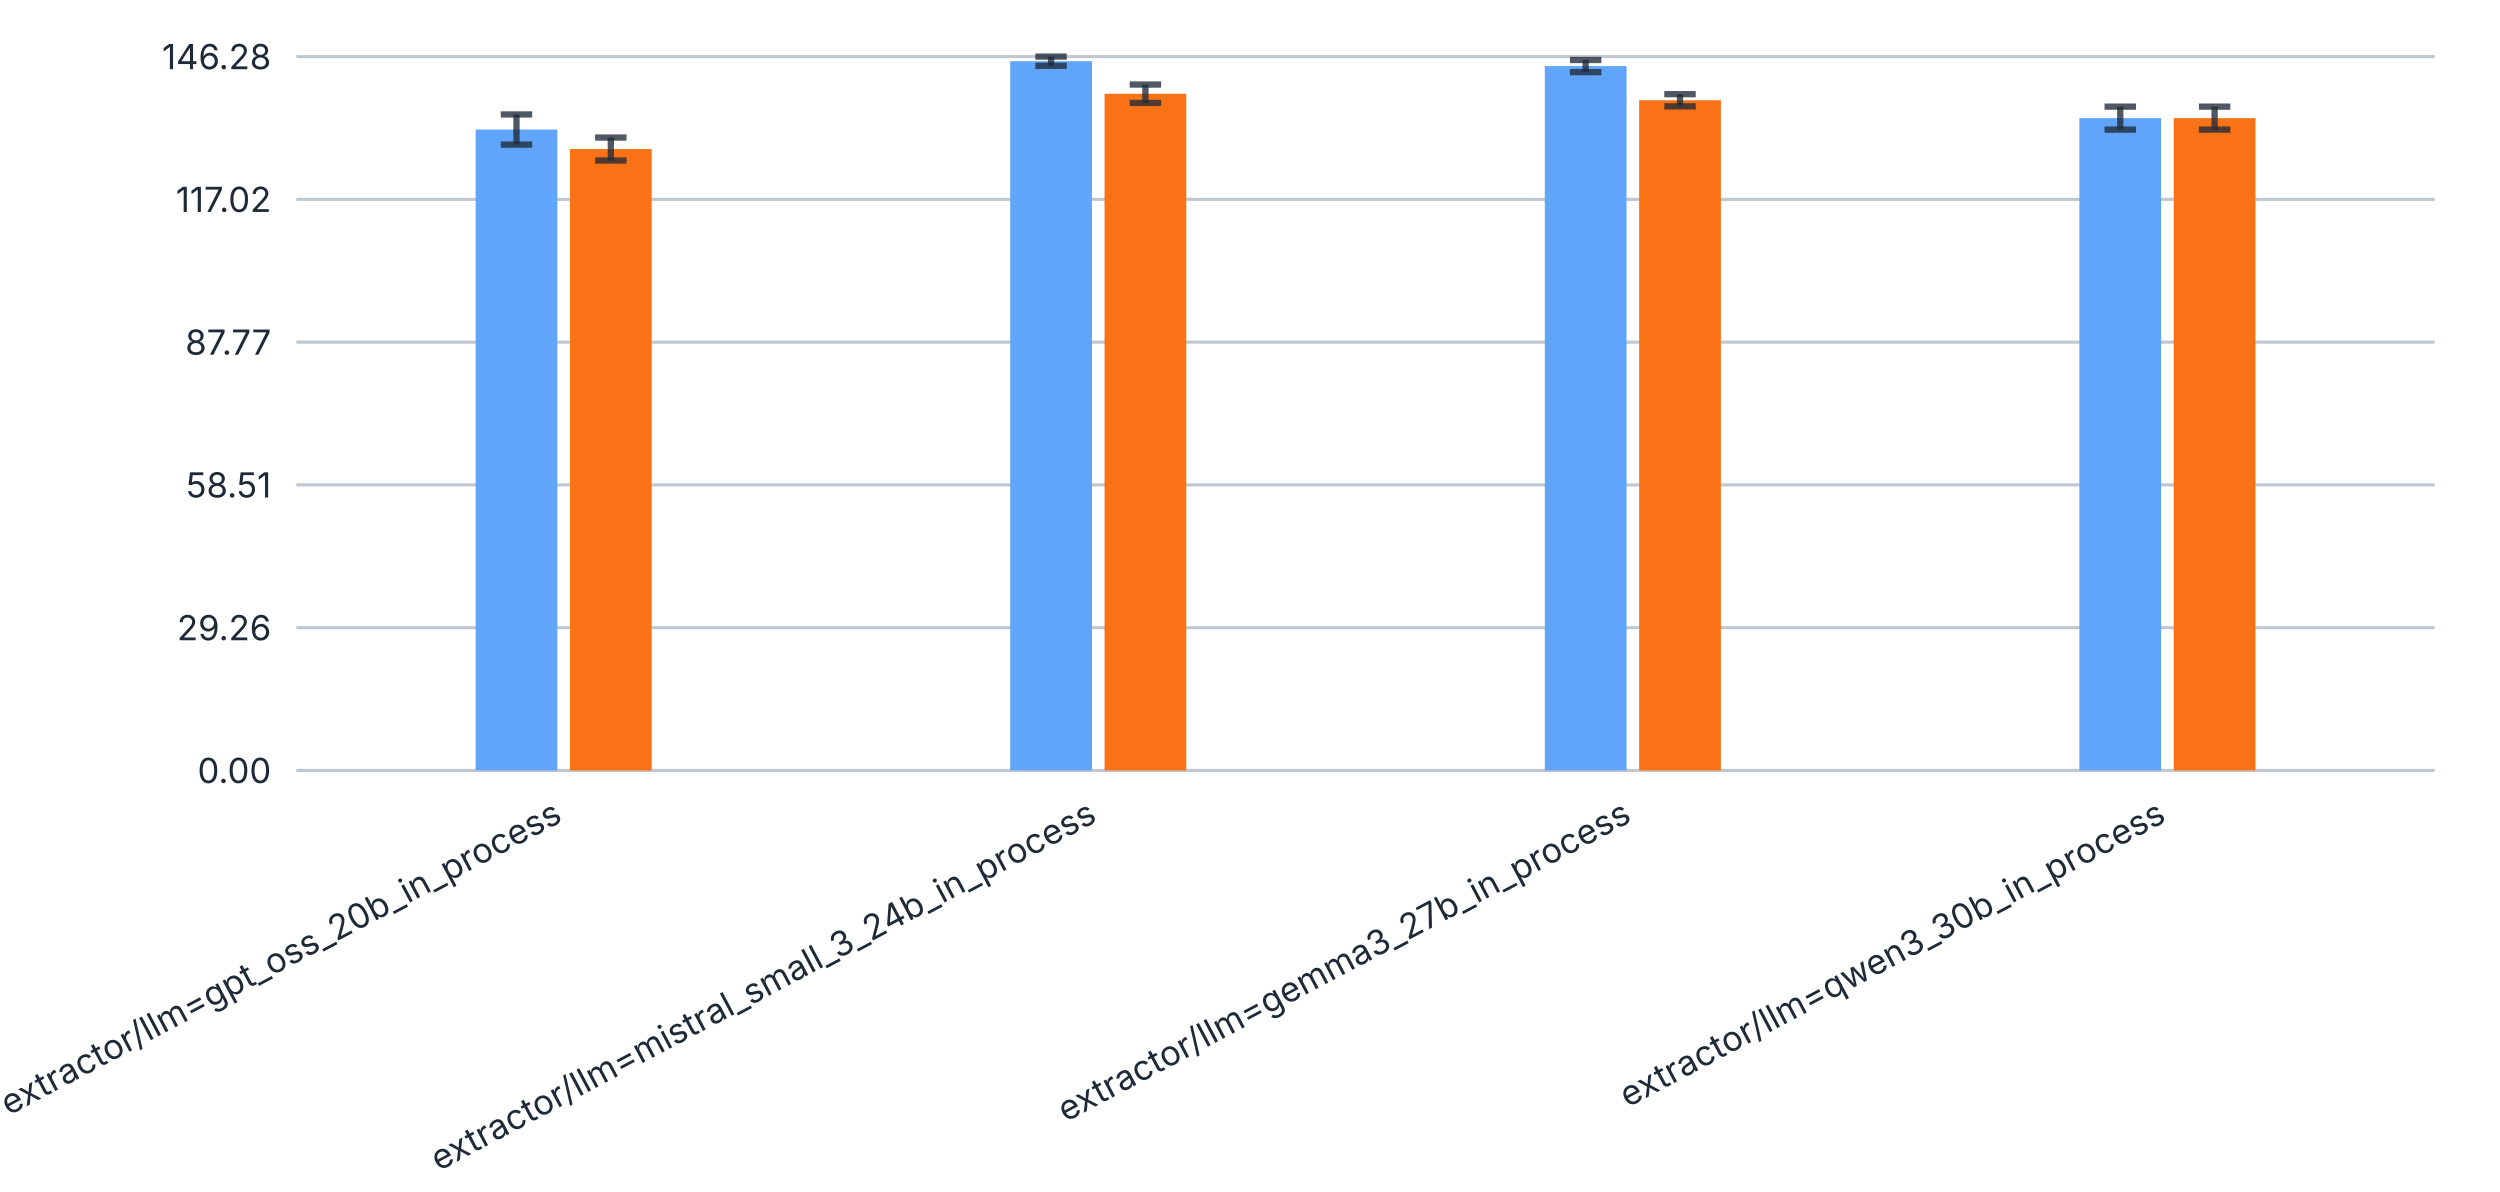
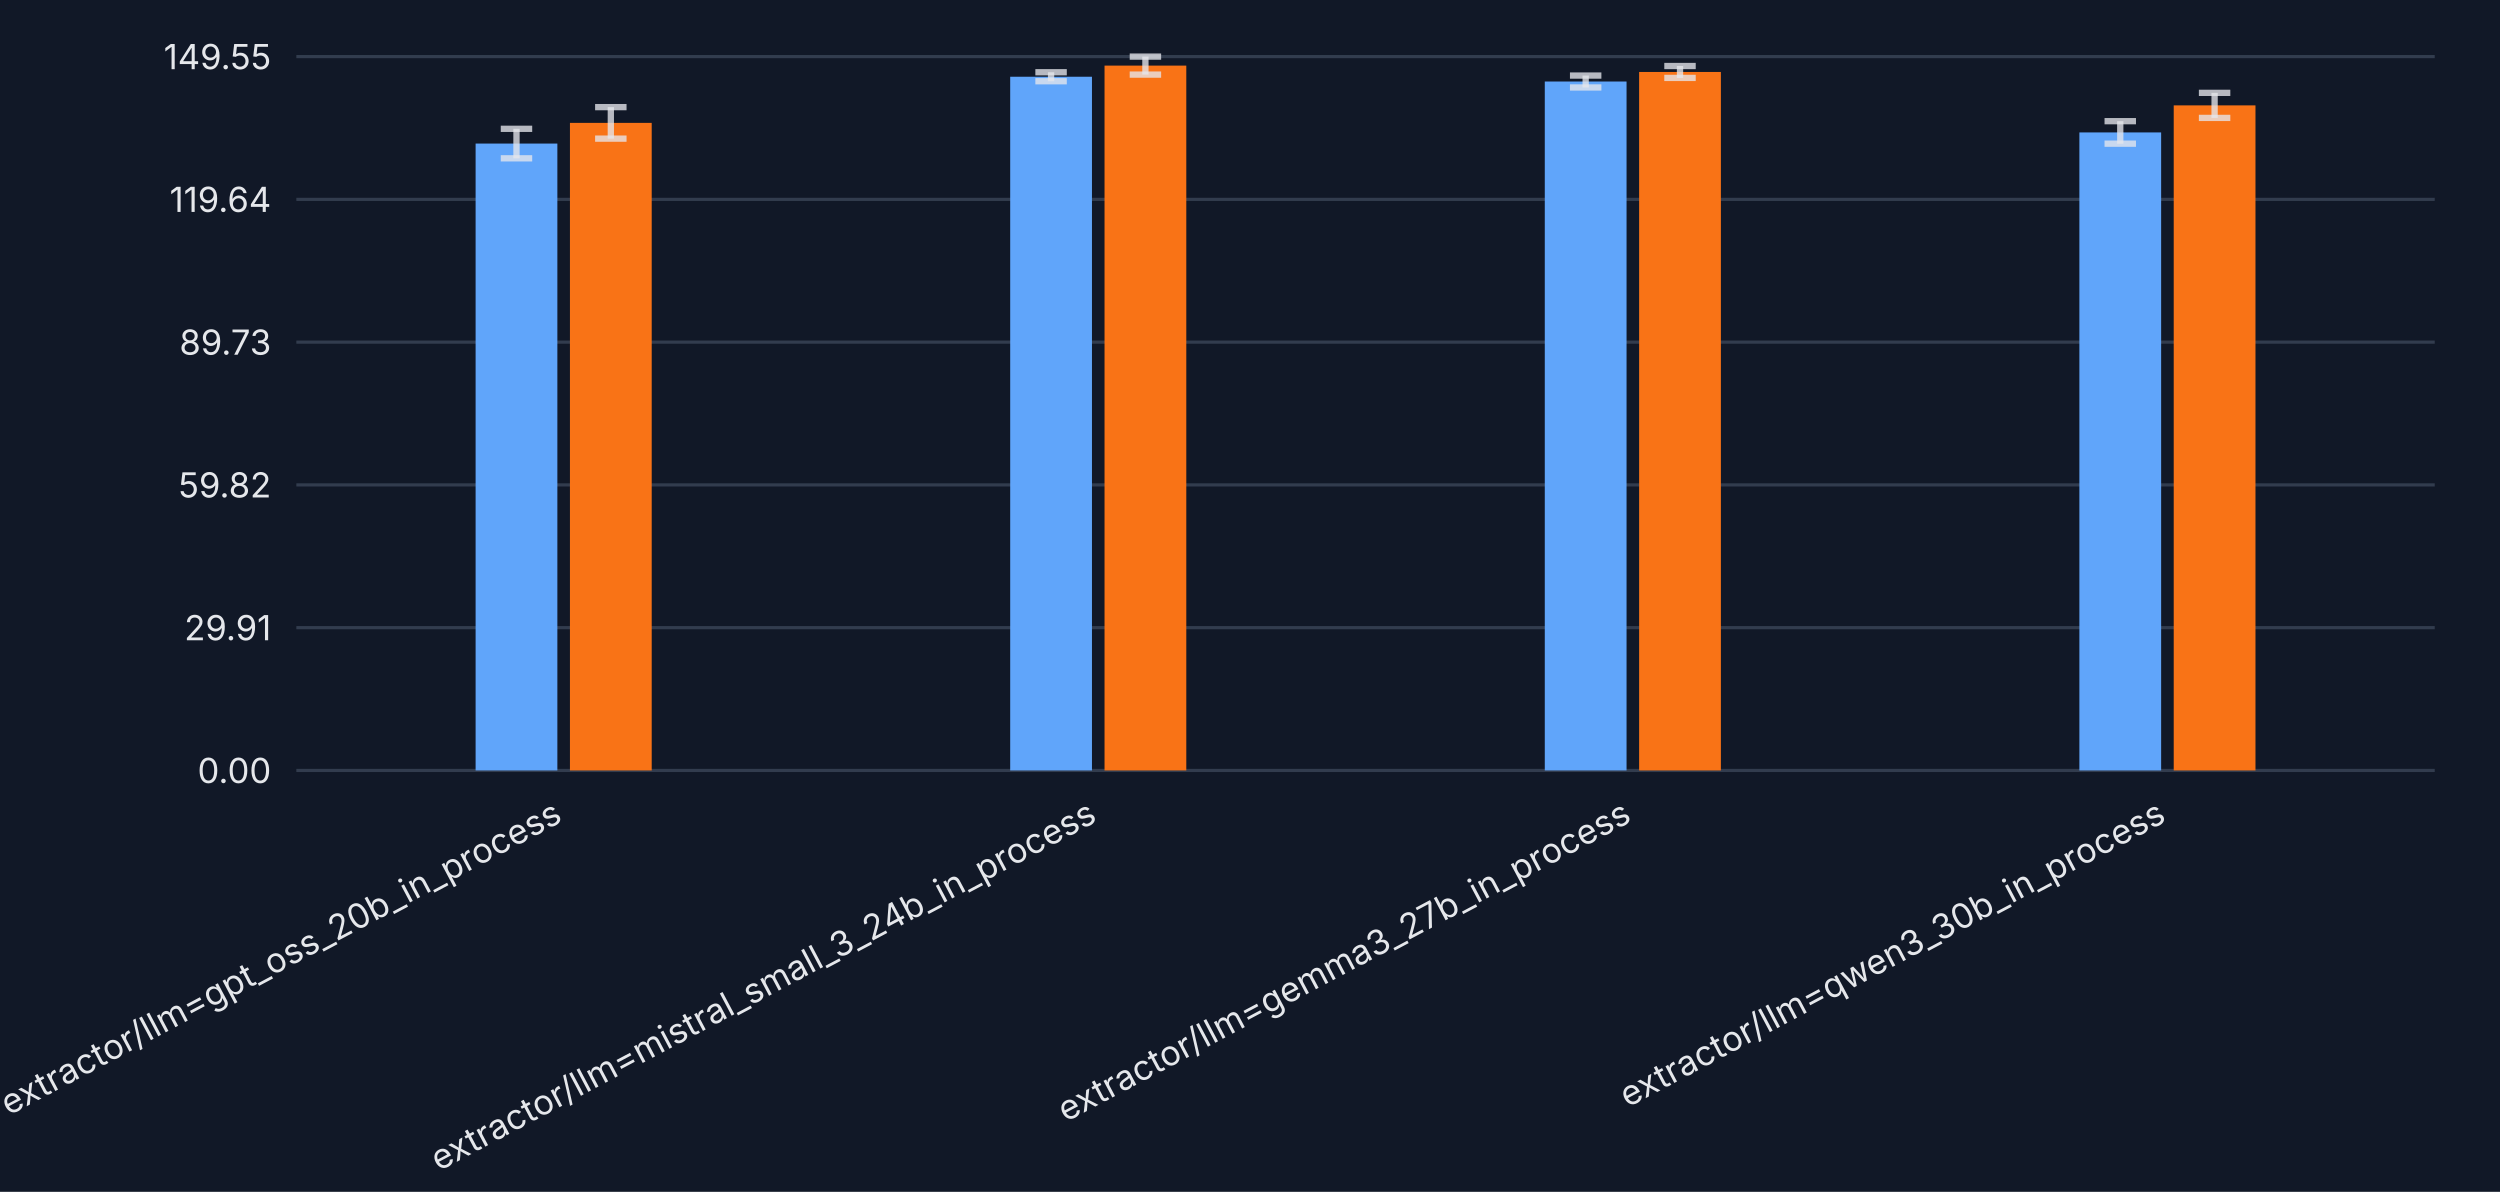
- <svg xmlns="http://www.w3.org/2000/svg" width="795" height="379" viewBox="0 0 795 379" style="color: rgb(31, 41, 55); font-family: Inter, Arial, sans-serif; background-color: rgba(0, 0, 0, 0);">
-   <rect x="0" y="0" width="795" height="379" fill="rgb(255, 255, 255)" />
+ <svg xmlns="http://www.w3.org/2000/svg" width="795" height="379" viewBox="0 0 795 379" style="color: rgb(229, 231, 235); font-family: Inter, Arial, sans-serif; background-color: rgba(0, 0, 0, 0);">
+   <rect x="0" y="0" width="795" height="379" fill="rgb(17, 24, 39)" />
  <g transform="translate(34.2421, 0)">
    <line x1="60" x2="740" y1="245" y2="245" stroke="#64748b66" stroke-width="1" />
    <text x="52" y="249" text-anchor="end" fill="currentColor" font-size="11">0.00</text>
    <line x1="60" x2="740" y1="199.6" y2="199.6" stroke="#64748b66" stroke-width="1" />
-     <text x="52" y="203.6" text-anchor="end" fill="currentColor" font-size="11">29.26</text>
+     <text x="52" y="203.6" text-anchor="end" fill="currentColor" font-size="11">29.91</text>
    <line x1="60" x2="740" y1="154.2" y2="154.2" stroke="#64748b66" stroke-width="1" />
-     <text x="52" y="158.2" text-anchor="end" fill="currentColor" font-size="11">58.51</text>
+     <text x="52" y="158.2" text-anchor="end" fill="currentColor" font-size="11">59.82</text>
    <line x1="60" x2="740" y1="108.8" y2="108.8" stroke="#64748b66" stroke-width="1" />
-     <text x="52" y="112.8" text-anchor="end" fill="currentColor" font-size="11">87.77</text>
+     <text x="52" y="112.8" text-anchor="end" fill="currentColor" font-size="11">89.73</text>
    <line x1="60" x2="740" y1="63.4" y2="63.4" stroke="#64748b66" stroke-width="1" />
-     <text x="52" y="67.4" text-anchor="end" fill="currentColor" font-size="11">117.02</text>
+     <text x="52" y="67.4" text-anchor="end" fill="currentColor" font-size="11">119.64</text>
    <line x1="60" x2="740" y1="18" y2="18" stroke="#64748b66" stroke-width="1" />
-     <text x="52" y="22" text-anchor="end" fill="currentColor" font-size="11">146.28</text>
-     <rect x="117" y="41.189" width="26" height="203.811" fill="#60a5fa" style="cursor: crosshair;" />
-     <line x1="130" x2="130" y1="36.392" y2="45.986" stroke="currentColor" stroke-opacity="0.78" stroke-width="2" />
-     <line x1="125" x2="135" y1="36.392" y2="36.392" stroke="currentColor" stroke-opacity="0.78" stroke-width="2" />
-     <line x1="125" x2="135" y1="45.986" y2="45.986" stroke="currentColor" stroke-opacity="0.78" stroke-width="2" />
-     <rect x="147" y="47.397" width="26" height="197.603" fill="#f97316" style="cursor: crosshair;" />
-     <line x1="160" x2="160" y1="43.739" y2="51.054" stroke="currentColor" stroke-opacity="0.78" stroke-width="2" />
-     <line x1="155" x2="165" y1="43.739" y2="43.739" stroke="currentColor" stroke-opacity="0.78" stroke-width="2" />
-     <line x1="155" x2="165" y1="51.054" y2="51.054" stroke="currentColor" stroke-opacity="0.78" stroke-width="2" />
+     <text x="52" y="22" text-anchor="end" fill="currentColor" font-size="11">149.55</text>
+     <rect x="117" y="45.654" width="26" height="199.346" fill="#60a5fa" style="cursor: crosshair;" />
+     <line x1="130" x2="130" y1="40.962" y2="50.346" stroke="currentColor" stroke-opacity="0.78" stroke-width="2" />
+     <line x1="125" x2="135" y1="40.962" y2="40.962" stroke="currentColor" stroke-opacity="0.78" stroke-width="2" />
+     <line x1="125" x2="135" y1="50.346" y2="50.346" stroke="currentColor" stroke-opacity="0.78" stroke-width="2" />
+     <rect x="147" y="39.076" width="26" height="205.924" fill="#f97316" style="cursor: crosshair;" />
+     <line x1="160" x2="160" y1="34.068" y2="44.085" stroke="currentColor" stroke-opacity="0.78" stroke-width="2" />
+     <line x1="155" x2="165" y1="34.068" y2="34.068" stroke="currentColor" stroke-opacity="0.78" stroke-width="2" />
+     <line x1="155" x2="165" y1="44.085" y2="44.085" stroke="currentColor" stroke-opacity="0.78" stroke-width="2" />
    <text x="145" y="261" transform="rotate(-28 145 261)" text-anchor="end" fill="currentColor" font-size="11">extractor/llm=gpt_oss_20b_in_process</text>
-     <rect x="287" y="19.463" width="26" height="225.537" fill="#60a5fa" style="cursor: crosshair;" />
-     <line x1="300" x2="300" y1="18" y2="20.926" stroke="currentColor" stroke-opacity="0.78" stroke-width="2" />
-     <line x1="295" x2="305" y1="18" y2="18" stroke="currentColor" stroke-opacity="0.78" stroke-width="2" />
-     <line x1="295" x2="305" y1="20.926" y2="20.926" stroke="currentColor" stroke-opacity="0.78" stroke-width="2" />
-     <rect x="317" y="29.809" width="26" height="215.191" fill="#f97316" style="cursor: crosshair;" />
-     <line x1="330" x2="330" y1="26.883" y2="32.735" stroke="currentColor" stroke-opacity="0.78" stroke-width="2" />
-     <line x1="325" x2="335" y1="26.883" y2="26.883" stroke="currentColor" stroke-opacity="0.78" stroke-width="2" />
-     <line x1="325" x2="335" y1="32.735" y2="32.735" stroke="currentColor" stroke-opacity="0.78" stroke-width="2" />
+     <rect x="287" y="24.404" width="26" height="220.596" fill="#60a5fa" style="cursor: crosshair;" />
+     <line x1="300" x2="300" y1="22.973" y2="25.835" stroke="currentColor" stroke-opacity="0.78" stroke-width="2" />
+     <line x1="295" x2="305" y1="22.973" y2="22.973" stroke="currentColor" stroke-opacity="0.78" stroke-width="2" />
+     <line x1="295" x2="305" y1="25.835" y2="25.835" stroke="currentColor" stroke-opacity="0.78" stroke-width="2" />
+     <rect x="317" y="20.862" width="26" height="224.138" fill="#f97316" style="cursor: crosshair;" />
+     <line x1="330" x2="330" y1="18" y2="23.724" stroke="currentColor" stroke-opacity="0.78" stroke-width="2" />
+     <line x1="325" x2="335" y1="18" y2="18" stroke="currentColor" stroke-opacity="0.78" stroke-width="2" />
+     <line x1="325" x2="335" y1="23.724" y2="23.724" stroke="currentColor" stroke-opacity="0.78" stroke-width="2" />
    <text x="315" y="261" transform="rotate(-28 315 261)" text-anchor="end" fill="currentColor" font-size="11">extractor/llm=mistral_small_3_24b_in_process</text>
-     <rect x="457" y="21.015" width="26" height="223.985" fill="#60a5fa" style="cursor: crosshair;" />
-     <line x1="470" x2="470" y1="19.079" y2="22.95" stroke="currentColor" stroke-opacity="0.78" stroke-width="2" />
-     <line x1="465" x2="475" y1="19.079" y2="19.079" stroke="currentColor" stroke-opacity="0.78" stroke-width="2" />
-     <line x1="465" x2="475" y1="22.95" y2="22.95" stroke="currentColor" stroke-opacity="0.78" stroke-width="2" />
-     <rect x="487" y="31.878" width="26" height="213.122" fill="#f97316" style="cursor: crosshair;" />
-     <line x1="500" x2="500" y1="29.942" y2="33.813" stroke="currentColor" stroke-opacity="0.78" stroke-width="2" />
-     <line x1="495" x2="505" y1="29.942" y2="29.942" stroke="currentColor" stroke-opacity="0.78" stroke-width="2" />
-     <line x1="495" x2="505" y1="33.813" y2="33.813" stroke="currentColor" stroke-opacity="0.78" stroke-width="2" />
+     <rect x="457" y="25.922" width="26" height="219.078" fill="#60a5fa" style="cursor: crosshair;" />
+     <line x1="470" x2="470" y1="24.029" y2="27.815" stroke="currentColor" stroke-opacity="0.78" stroke-width="2" />
+     <line x1="465" x2="475" y1="24.029" y2="24.029" stroke="currentColor" stroke-opacity="0.78" stroke-width="2" />
+     <line x1="465" x2="475" y1="27.815" y2="27.815" stroke="currentColor" stroke-opacity="0.78" stroke-width="2" />
+     <rect x="487" y="22.886" width="26" height="222.114" fill="#f97316" style="cursor: crosshair;" />
+     <line x1="500" x2="500" y1="20.993" y2="24.779" stroke="currentColor" stroke-opacity="0.78" stroke-width="2" />
+     <line x1="495" x2="505" y1="20.993" y2="20.993" stroke="currentColor" stroke-opacity="0.78" stroke-width="2" />
+     <line x1="495" x2="505" y1="24.779" y2="24.779" stroke="currentColor" stroke-opacity="0.78" stroke-width="2" />
    <text x="485" y="261" transform="rotate(-28 485 261)" text-anchor="end" fill="currentColor" font-size="11">extractor/llm=gemma3_27b_in_process</text>
-     <rect x="627" y="37.568" width="26" height="207.432" fill="#60a5fa" style="cursor: crosshair;" />
-     <line x1="640" x2="640" y1="33.91" y2="41.226" stroke="currentColor" stroke-opacity="0.78" stroke-width="2" />
-     <line x1="635" x2="645" y1="33.91" y2="33.91" stroke="currentColor" stroke-opacity="0.78" stroke-width="2" />
-     <line x1="635" x2="645" y1="41.226" y2="41.226" stroke="currentColor" stroke-opacity="0.78" stroke-width="2" />
-     <rect x="657" y="37.568" width="26" height="207.432" fill="#f97316" style="cursor: crosshair;" />
-     <line x1="670" x2="670" y1="33.91" y2="41.226" stroke="currentColor" stroke-opacity="0.78" stroke-width="2" />
-     <line x1="665" x2="675" y1="33.91" y2="33.91" stroke="currentColor" stroke-opacity="0.78" stroke-width="2" />
-     <line x1="665" x2="675" y1="41.226" y2="41.226" stroke="currentColor" stroke-opacity="0.78" stroke-width="2" />
+     <rect x="627" y="42.112" width="26" height="202.888" fill="#60a5fa" style="cursor: crosshair;" />
+     <line x1="640" x2="640" y1="38.535" y2="45.69" stroke="currentColor" stroke-opacity="0.78" stroke-width="2" />
+     <line x1="635" x2="645" y1="38.535" y2="38.535" stroke="currentColor" stroke-opacity="0.78" stroke-width="2" />
+     <line x1="635" x2="645" y1="45.69" y2="45.69" stroke="currentColor" stroke-opacity="0.78" stroke-width="2" />
+     <rect x="657" y="33.511" width="26" height="211.489" fill="#f97316" style="cursor: crosshair;" />
+     <line x1="670" x2="670" y1="29.527" y2="37.495" stroke="currentColor" stroke-opacity="0.78" stroke-width="2" />
+     <line x1="665" x2="675" y1="29.527" y2="29.527" stroke="currentColor" stroke-opacity="0.78" stroke-width="2" />
+     <line x1="665" x2="675" y1="37.495" y2="37.495" stroke="currentColor" stroke-opacity="0.78" stroke-width="2" />
    <text x="655" y="261" transform="rotate(-28 655 261)" text-anchor="end" fill="currentColor" font-size="11">extractor/llm=qwen3_30b_in_process</text>
  </g>
</svg>
